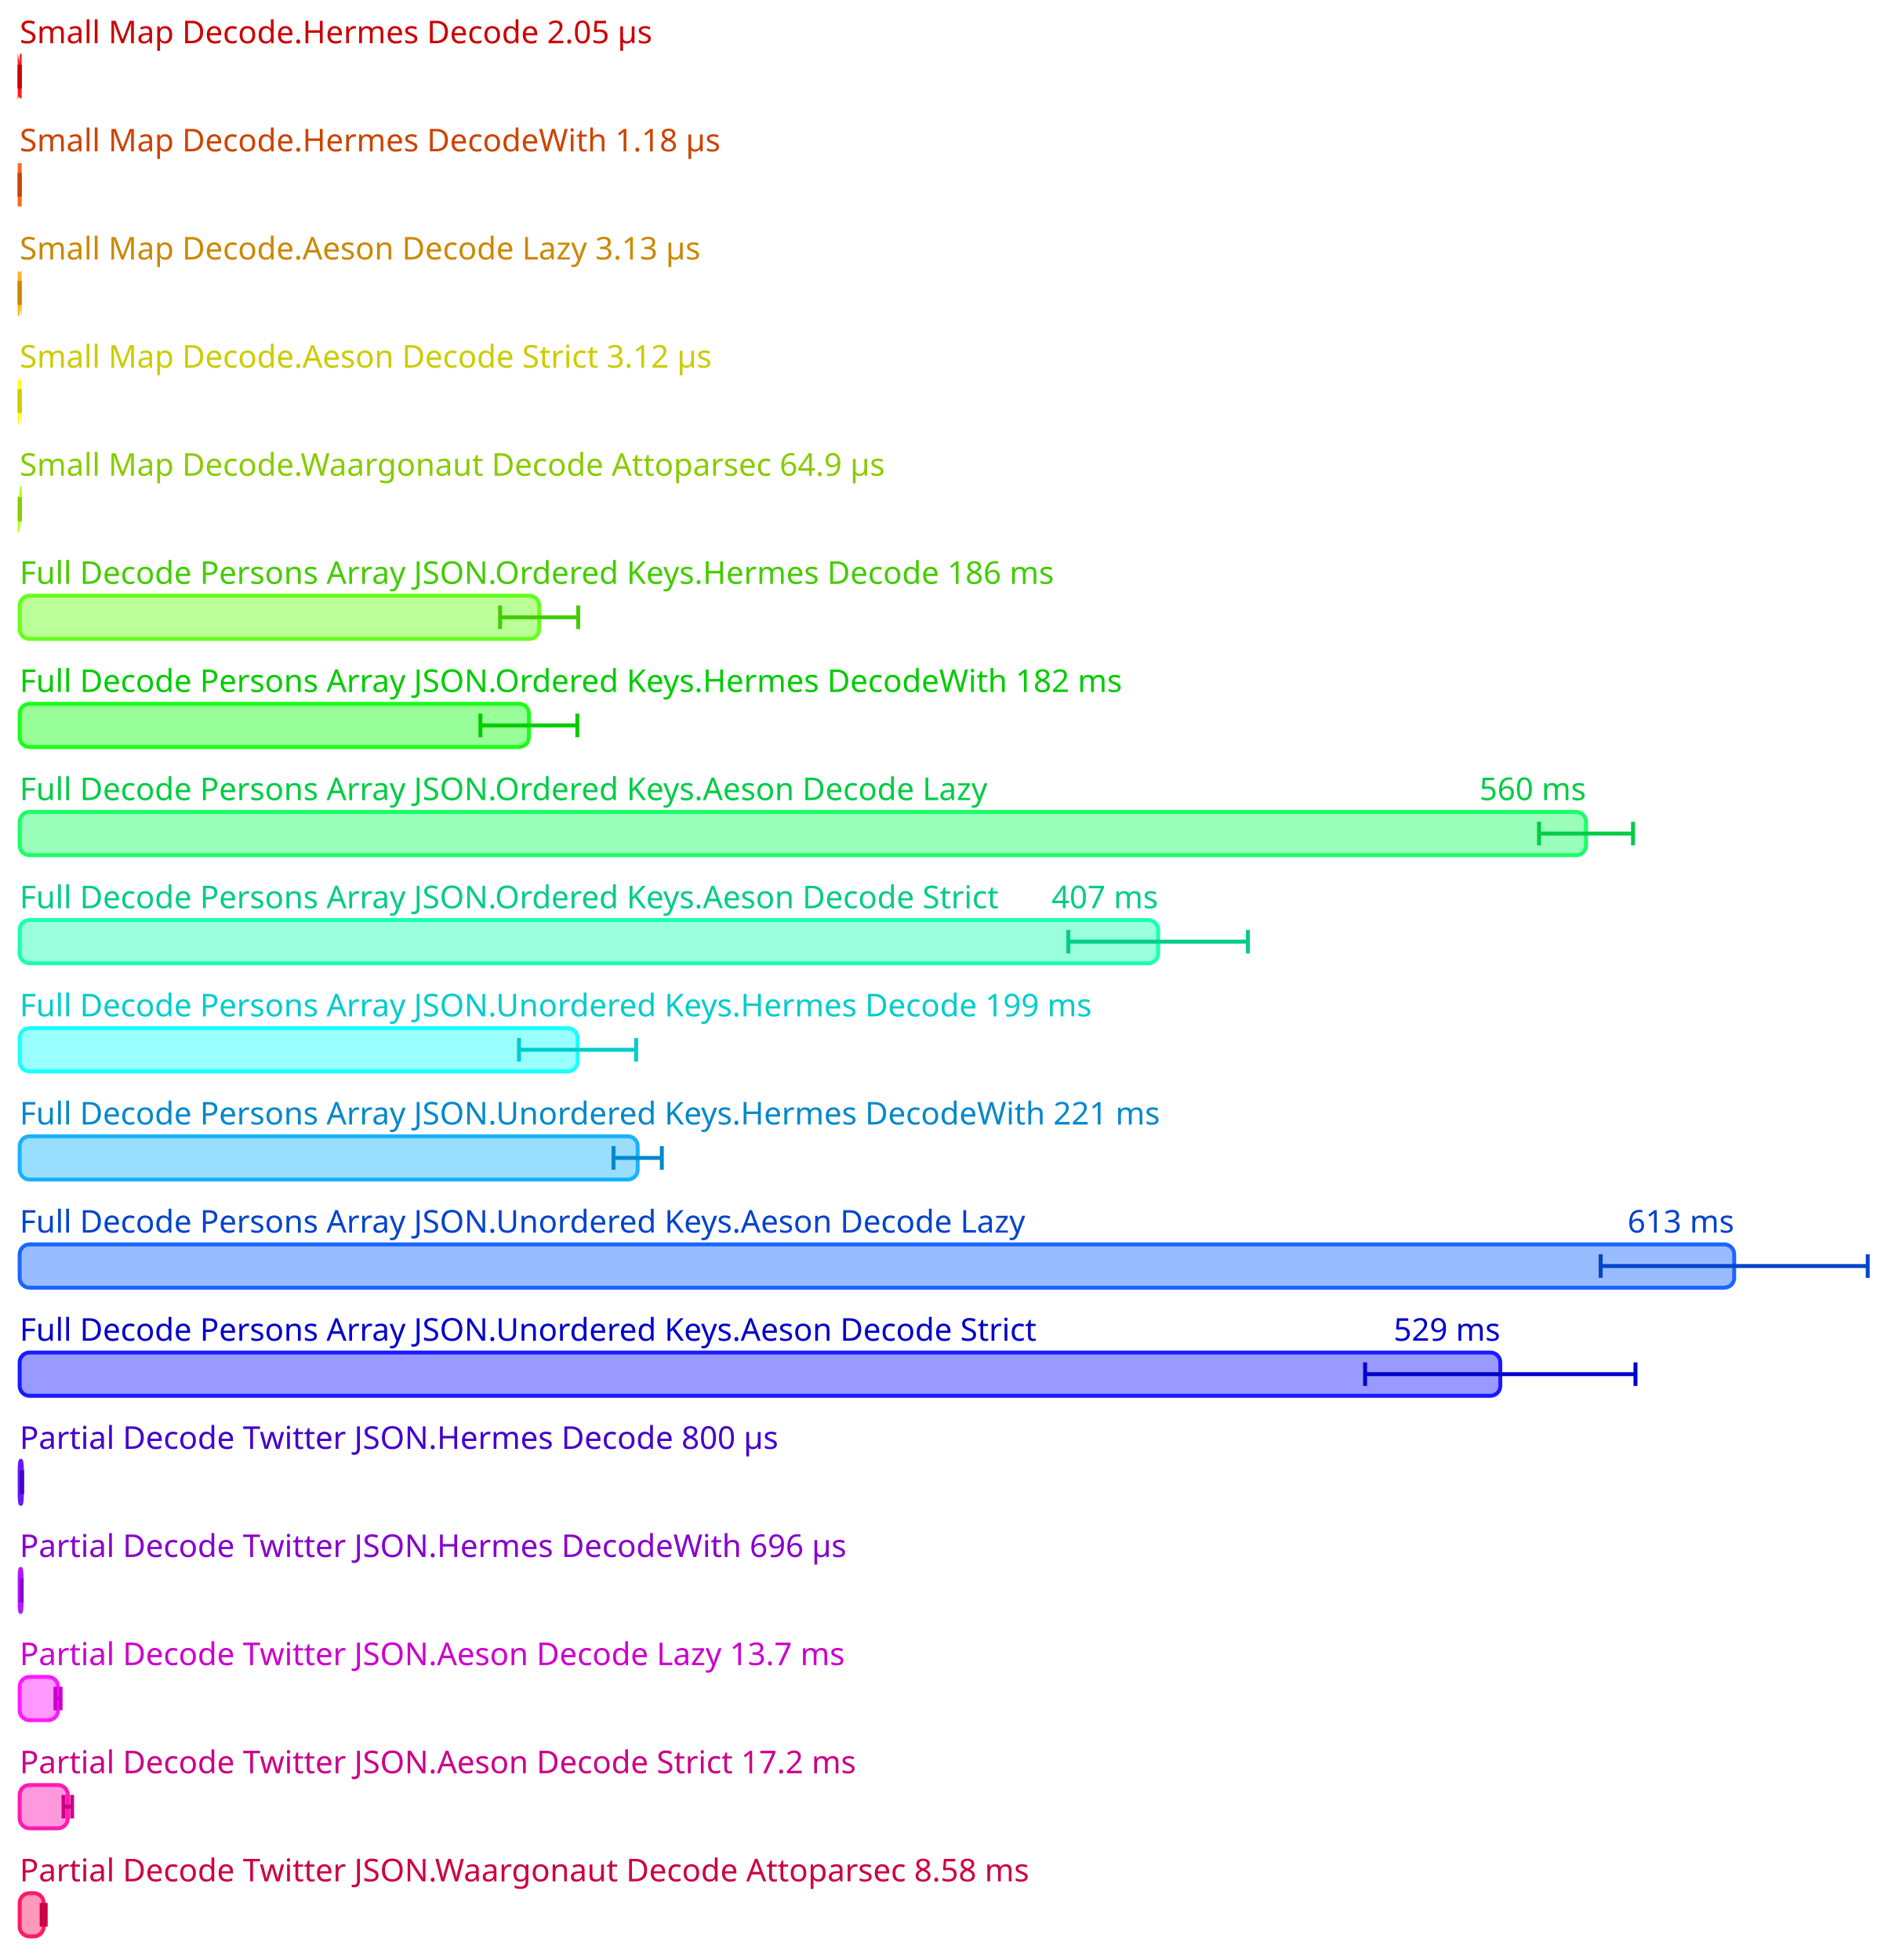
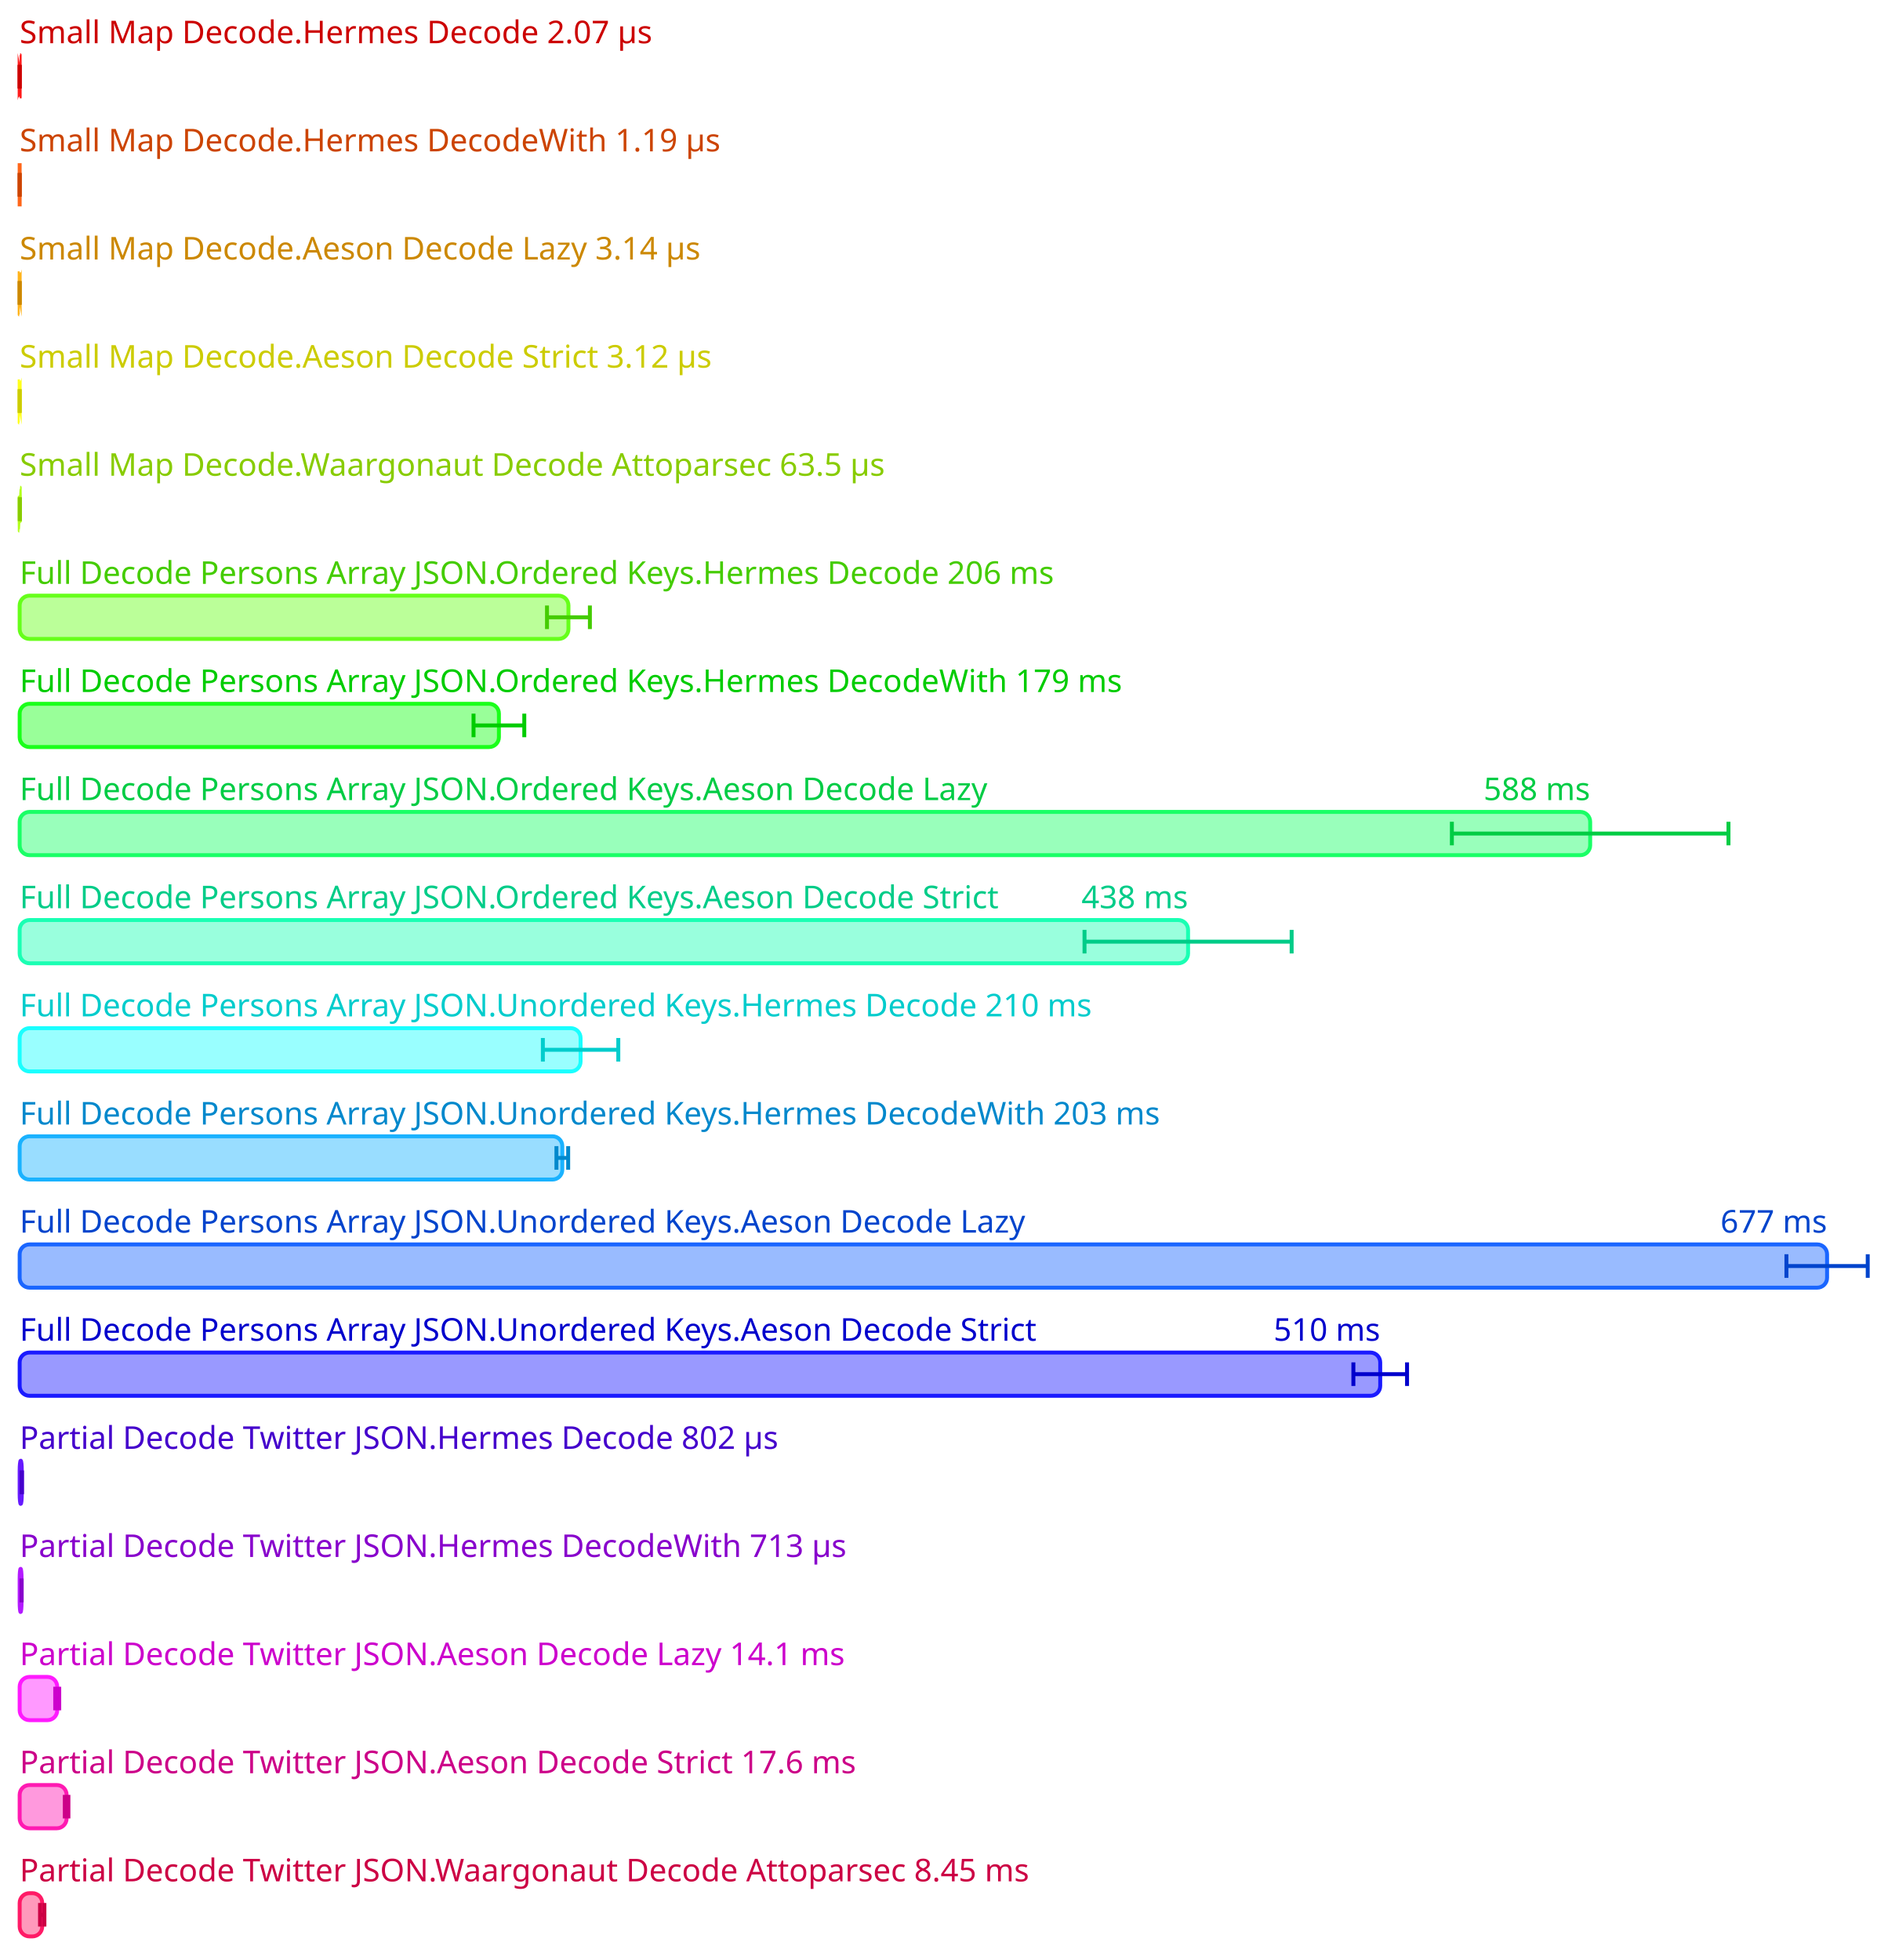
<svg xmlns="http://www.w3.org/2000/svg" height="997" width="960.0" font-size="16" font-family="sans-serif" stroke-width="2">
  <g transform="translate(10.0 0)">
-     <text fill="hsl(0, 100%, 40%)" y="22">Small Map Decode.Hermes Decode 2.05 μs</text>
+     <text fill="hsl(0, 100%, 40%)" y="22">Small Map Decode.Hermes Decode 2.07 μs</text>
    <g>
      <rect y="28" rx="5" height="22" width="0.003" fill="hsl(0, 100%, 80%)" stroke="hsl(0, 100%, 55%)" />
      <g stroke="hsl(0, 100%, 40%)">
        <line x1="0.003" x2="0.003" y1="39" y2="39" />
        <line x1="0.003" x2="0.003" y1="33" y2="45" />
        <line x1="0.003" x2="0.003" y1="33" y2="45" />
      </g>
    </g>
-     <text fill="hsl(20, 100%, 40%)" y="77">Small Map Decode.Hermes DecodeWith 1.18 μs</text>
+     <text fill="hsl(20, 100%, 40%)" y="77">Small Map Decode.Hermes DecodeWith 1.19 μs</text>
    <g>
      <rect y="83" rx="5" height="22" width="0.002" fill="hsl(20, 100%, 80%)" stroke="hsl(20, 100%, 55%)" />
      <g stroke="hsl(20, 100%, 40%)">
        <line x1="0.002" x2="0.002" y1="94" y2="94" />
        <line x1="0.002" x2="0.002" y1="88" y2="100" />
        <line x1="0.002" x2="0.002" y1="88" y2="100" />
      </g>
    </g>
-     <text fill="hsl(40, 100%, 40%)" y="132">Small Map Decode.Aeson Decode Lazy 3.13 μs</text>
+     <text fill="hsl(40, 100%, 40%)" y="132">Small Map Decode.Aeson Decode Lazy 3.14 μs</text>
    <g>
      <rect y="138" rx="5" height="22" width="0.004" fill="hsl(40, 100%, 80%)" stroke="hsl(40, 100%, 55%)" />
      <g stroke="hsl(40, 100%, 40%)">
        <line x1="0.004" x2="0.005" y1="149" y2="149" />
        <line x1="0.004" x2="0.004" y1="143" y2="155" />
        <line x1="0.005" x2="0.005" y1="143" y2="155" />
      </g>
    </g>
    <text fill="hsl(60, 100%, 40%)" y="187">Small Map Decode.Aeson Decode Strict 3.12 μs</text>
    <g>
      <rect y="193" rx="5" height="22" width="0.004" fill="hsl(60, 100%, 80%)" stroke="hsl(60, 100%, 55%)" />
      <g stroke="hsl(60, 100%, 40%)">
        <line x1="0.004" x2="0.005" y1="204" y2="204" />
        <line x1="0.004" x2="0.004" y1="198" y2="210" />
        <line x1="0.005" x2="0.005" y1="198" y2="210" />
      </g>
    </g>
-     <text fill="hsl(80, 100%, 40%)" y="242">Small Map Decode.Waargonaut Decode Attoparsec 64.9 μs</text>
+     <text fill="hsl(80, 100%, 40%)" y="242">Small Map Decode.Waargonaut Decode Attoparsec 63.5 μs</text>
    <g>
-       <rect y="248" rx="5" height="22" width="0.092" fill="hsl(80, 100%, 80%)" stroke="hsl(80, 100%, 55%)" />
+       <rect y="248" rx="5" height="22" width="0.086" fill="hsl(80, 100%, 80%)" stroke="hsl(80, 100%, 55%)" />
      <g stroke="hsl(80, 100%, 40%)">
-         <line x1="0.088" x2="0.097" y1="259" y2="259" />
-         <line x1="0.088" x2="0.088" y1="253" y2="265" />
-         <line x1="0.097" x2="0.097" y1="253" y2="265" />
+         <line x1="0.08" x2="0.092" y1="259" y2="259" />
+         <line x1="0.08" x2="0.08" y1="253" y2="265" />
+         <line x1="0.092" x2="0.092" y1="253" y2="265" />
      </g>
    </g>
-     <text fill="hsl(100, 100%, 40%)" y="297">Full Decode Persons Array JSON.Ordered Keys.Hermes Decode 186  ms</text>
+     <text fill="hsl(100, 100%, 40%)" y="297">Full Decode Persons Array JSON.Ordered Keys.Hermes Decode 206  ms</text>
    <g>
-       <rect y="303" rx="5" height="22" width="264.239" fill="hsl(100, 100%, 80%)" stroke="hsl(100, 100%, 55%)" />
+       <rect y="303" rx="5" height="22" width="279.131" fill="hsl(100, 100%, 80%)" stroke="hsl(100, 100%, 55%)" />
      <g stroke="hsl(100, 100%, 40%)">
-         <line x1="244.375" x2="284.104" y1="314" y2="314" />
-         <line x1="244.375" x2="244.375" y1="308" y2="320" />
-         <line x1="284.104" x2="284.104" y1="308" y2="320" />
+         <line x1="268.221" x2="290.041" y1="314" y2="314" />
+         <line x1="268.221" x2="268.221" y1="308" y2="320" />
+         <line x1="290.041" x2="290.041" y1="308" y2="320" />
      </g>
    </g>
-     <text fill="hsl(120, 100%, 40%)" y="352">Full Decode Persons Array JSON.Ordered Keys.Hermes DecodeWith 182  ms</text>
+     <text fill="hsl(120, 100%, 40%)" y="352">Full Decode Persons Array JSON.Ordered Keys.Hermes DecodeWith 179  ms</text>
    <g>
-       <rect y="358" rx="5" height="22" width="259.004" fill="hsl(120, 100%, 80%)" stroke="hsl(120, 100%, 55%)" />
+       <rect y="358" rx="5" height="22" width="243.765" fill="hsl(120, 100%, 80%)" stroke="hsl(120, 100%, 55%)" />
      <g stroke="hsl(120, 100%, 40%)">
-         <line x1="234.352" x2="283.655" y1="369" y2="369" />
-         <line x1="234.352" x2="234.352" y1="363" y2="375" />
-         <line x1="283.655" x2="283.655" y1="363" y2="375" />
+         <line x1="230.856" x2="256.674" y1="369" y2="369" />
+         <line x1="230.856" x2="230.856" y1="363" y2="375" />
+         <line x1="256.674" x2="256.674" y1="363" y2="375" />
      </g>
    </g>
    <g fill="hsl(140, 100%, 40%)">
      <text y="407">Full Decode Persons Array JSON.Ordered Keys.Aeson Decode Lazy</text>
-       <text y="407" x="796.713" text-anchor="end">560  ms</text>
+       <text y="407" x="798.823" text-anchor="end">588  ms</text>
    </g>
    <g>
-       <rect y="413" rx="5" height="22" width="796.713" fill="hsl(140, 100%, 80%)" stroke="hsl(140, 100%, 55%)" />
+       <rect y="413" rx="5" height="22" width="798.823" fill="hsl(140, 100%, 80%)" stroke="hsl(140, 100%, 55%)" />
      <g stroke="hsl(140, 100%, 40%)">
-         <line x1="772.806" x2="820.62" y1="424" y2="424" />
-         <line x1="772.806" x2="772.806" y1="418" y2="430" />
-         <line x1="820.62" x2="820.62" y1="418" y2="430" />
+         <line x1="728.477" x2="869.168" y1="424" y2="424" />
+         <line x1="728.477" x2="728.477" y1="418" y2="430" />
+         <line x1="869.168" x2="869.168" y1="418" y2="430" />
      </g>
    </g>
    <g fill="hsl(160, 100%, 40%)">
      <text y="462">Full Decode Persons Array JSON.Ordered Keys.Aeson Decode Strict</text>
-       <text y="462" x="579.062" text-anchor="end">407  ms</text>
+       <text y="462" x="594.302" text-anchor="end">438  ms</text>
    </g>
    <g>
-       <rect y="468" rx="5" height="22" width="579.062" fill="hsl(160, 100%, 80%)" stroke="hsl(160, 100%, 55%)" />
+       <rect y="468" rx="5" height="22" width="594.302" fill="hsl(160, 100%, 80%)" stroke="hsl(160, 100%, 55%)" />
      <g stroke="hsl(160, 100%, 40%)">
-         <line x1="533.404" x2="624.72" y1="479" y2="479" />
-         <line x1="533.404" x2="533.404" y1="473" y2="485" />
-         <line x1="624.72" x2="624.72" y1="473" y2="485" />
+         <line x1="541.624" x2="646.98" y1="479" y2="479" />
+         <line x1="541.624" x2="541.624" y1="473" y2="485" />
+         <line x1="646.98" x2="646.98" y1="473" y2="485" />
      </g>
    </g>
-     <text fill="hsl(180, 100%, 40%)" y="517">Full Decode Persons Array JSON.Unordered Keys.Hermes Decode 199  ms</text>
+     <text fill="hsl(180, 100%, 40%)" y="517">Full Decode Persons Array JSON.Unordered Keys.Hermes Decode 210  ms</text>
    <g>
-       <rect y="523" rx="5" height="22" width="283.773" fill="hsl(180, 100%, 80%)" stroke="hsl(180, 100%, 55%)" />
+       <rect y="523" rx="5" height="22" width="285.305" fill="hsl(180, 100%, 80%)" stroke="hsl(180, 100%, 55%)" />
      <g stroke="hsl(180, 100%, 40%)">
-         <line x1="253.985" x2="313.561" y1="534" y2="534" />
-         <line x1="253.985" x2="253.985" y1="528" y2="540" />
-         <line x1="313.561" x2="313.561" y1="528" y2="540" />
+         <line x1="266.119" x2="304.491" y1="534" y2="534" />
+         <line x1="266.119" x2="266.119" y1="528" y2="540" />
+         <line x1="304.491" x2="304.491" y1="528" y2="540" />
      </g>
    </g>
-     <text fill="hsl(200, 100%, 40%)" y="572">Full Decode Persons Array JSON.Unordered Keys.Hermes DecodeWith 221  ms</text>
+     <text fill="hsl(200, 100%, 40%)" y="572">Full Decode Persons Array JSON.Unordered Keys.Hermes DecodeWith 203  ms</text>
    <g>
-       <rect y="578" rx="5" height="22" width="314.345" fill="hsl(200, 100%, 80%)" stroke="hsl(200, 100%, 55%)" />
+       <rect y="578" rx="5" height="22" width="276.013" fill="hsl(200, 100%, 80%)" stroke="hsl(200, 100%, 55%)" />
      <g stroke="hsl(200, 100%, 40%)">
-         <line x1="302.057" x2="326.633" y1="589" y2="589" />
-         <line x1="302.057" x2="302.057" y1="583" y2="595" />
-         <line x1="326.633" x2="326.633" y1="583" y2="595" />
+         <line x1="273.028" x2="278.998" y1="589" y2="589" />
+         <line x1="273.028" x2="273.028" y1="583" y2="595" />
+         <line x1="278.998" x2="278.998" y1="583" y2="595" />
      </g>
    </g>
    <g fill="hsl(220, 100%, 40%)">
      <text y="627">Full Decode Persons Array JSON.Unordered Keys.Aeson Decode Lazy</text>
-       <text y="627" x="872.079" text-anchor="end">613  ms</text>
+       <text y="627" x="919.324" text-anchor="end">677  ms</text>
    </g>
    <g>
-       <rect y="633" rx="5" height="22" width="872.079" fill="hsl(220, 100%, 80%)" stroke="hsl(220, 100%, 55%)" />
+       <rect y="633" rx="5" height="22" width="919.324" fill="hsl(220, 100%, 80%)" stroke="hsl(220, 100%, 55%)" />
      <g stroke="hsl(220, 100%, 40%)">
-         <line x1="804.158" x2="940.0" y1="644" y2="644" />
-         <line x1="804.158" x2="804.158" y1="638" y2="650" />
+         <line x1="898.648" x2="940.0" y1="644" y2="644" />
+         <line x1="898.648" x2="898.648" y1="638" y2="650" />
        <line x1="940.0" x2="940.0" y1="638" y2="650" />
      </g>
    </g>
    <g fill="hsl(240, 100%, 40%)">
      <text y="682">Full Decode Persons Array JSON.Unordered Keys.Aeson Decode Strict</text>
-       <text y="682" x="753.108" text-anchor="end">529  ms</text>
+       <text y="682" x="692.029" text-anchor="end">510  ms</text>
    </g>
    <g>
-       <rect y="688" rx="5" height="22" width="753.108" fill="hsl(240, 100%, 80%)" stroke="hsl(240, 100%, 55%)" />
+       <rect y="688" rx="5" height="22" width="692.029" fill="hsl(240, 100%, 80%)" stroke="hsl(240, 100%, 55%)" />
      <g stroke="hsl(240, 100%, 40%)">
-         <line x1="684.344" x2="821.871" y1="699" y2="699" />
-         <line x1="684.344" x2="684.344" y1="693" y2="705" />
-         <line x1="821.871" x2="821.871" y1="693" y2="705" />
+         <line x1="678.378" x2="705.68" y1="699" y2="699" />
+         <line x1="678.378" x2="678.378" y1="693" y2="705" />
+         <line x1="705.68" x2="705.68" y1="693" y2="705" />
      </g>
    </g>
-     <text fill="hsl(260, 100%, 40%)" y="737">Partial Decode Twitter JSON.Hermes Decode 800  μs</text>
+     <text fill="hsl(260, 100%, 40%)" y="737">Partial Decode Twitter JSON.Hermes Decode 802  μs</text>
    <g>
-       <rect y="743" rx="5" height="22" width="1.138" fill="hsl(260, 100%, 80%)" stroke="hsl(260, 100%, 55%)" />
+       <rect y="743" rx="5" height="22" width="1.09" fill="hsl(260, 100%, 80%)" stroke="hsl(260, 100%, 55%)" />
      <g stroke="hsl(260, 100%, 40%)">
-         <line x1="1.044" x2="1.233" y1="754" y2="754" />
-         <line x1="1.044" x2="1.044" y1="748" y2="760" />
-         <line x1="1.233" x2="1.233" y1="748" y2="760" />
+         <line x1="1.009" x2="1.171" y1="754" y2="754" />
+         <line x1="1.009" x2="1.009" y1="748" y2="760" />
+         <line x1="1.171" x2="1.171" y1="748" y2="760" />
      </g>
    </g>
-     <text fill="hsl(280, 100%, 40%)" y="792">Partial Decode Twitter JSON.Hermes DecodeWith 696  μs</text>
+     <text fill="hsl(280, 100%, 40%)" y="792">Partial Decode Twitter JSON.Hermes DecodeWith 713  μs</text>
    <g>
-       <rect y="798" rx="5" height="22" width="0.99" fill="hsl(280, 100%, 80%)" stroke="hsl(280, 100%, 55%)" />
+       <rect y="798" rx="5" height="22" width="0.969" fill="hsl(280, 100%, 80%)" stroke="hsl(280, 100%, 55%)" />
      <g stroke="hsl(280, 100%, 40%)">
-         <line x1="0.959" x2="1.021" y1="809" y2="809" />
-         <line x1="0.959" x2="0.959" y1="803" y2="815" />
-         <line x1="1.021" x2="1.021" y1="803" y2="815" />
+         <line x1="0.909" x2="1.028" y1="809" y2="809" />
+         <line x1="0.909" x2="0.909" y1="803" y2="815" />
+         <line x1="1.028" x2="1.028" y1="803" y2="815" />
      </g>
    </g>
-     <text fill="hsl(300, 100%, 40%)" y="847">Partial Decode Twitter JSON.Aeson Decode Lazy 13.7 ms</text>
+     <text fill="hsl(300, 100%, 40%)" y="847">Partial Decode Twitter JSON.Aeson Decode Lazy 14.1 ms</text>
    <g>
-       <rect y="853" rx="5" height="22" width="19.503" fill="hsl(300, 100%, 80%)" stroke="hsl(300, 100%, 55%)" />
+       <rect y="853" rx="5" height="22" width="19.113" fill="hsl(300, 100%, 80%)" stroke="hsl(300, 100%, 55%)" />
      <g stroke="hsl(300, 100%, 40%)">
-         <line x1="18.189" x2="20.818" y1="864" y2="864" />
-         <line x1="18.189" x2="18.189" y1="858" y2="870" />
-         <line x1="20.818" x2="20.818" y1="858" y2="870" />
+         <line x1="18.099" x2="20.128" y1="864" y2="864" />
+         <line x1="18.099" x2="18.099" y1="858" y2="870" />
+         <line x1="20.128" x2="20.128" y1="858" y2="870" />
      </g>
    </g>
-     <text fill="hsl(320, 100%, 40%)" y="902">Partial Decode Twitter JSON.Aeson Decode Strict 17.2 ms</text>
+     <text fill="hsl(320, 100%, 40%)" y="902">Partial Decode Twitter JSON.Aeson Decode Strict 17.6 ms</text>
    <g>
-       <rect y="908" rx="5" height="22" width="24.485" fill="hsl(320, 100%, 80%)" stroke="hsl(320, 100%, 55%)" />
+       <rect y="908" rx="5" height="22" width="23.879" fill="hsl(320, 100%, 80%)" stroke="hsl(320, 100%, 55%)" />
      <g stroke="hsl(320, 100%, 40%)">
-         <line x1="22.295" x2="26.674" y1="919" y2="919" />
-         <line x1="22.295" x2="22.295" y1="913" y2="925" />
-         <line x1="26.674" x2="26.674" y1="913" y2="925" />
+         <line x1="22.96" x2="24.799" y1="919" y2="919" />
+         <line x1="22.96" x2="22.96" y1="913" y2="925" />
+         <line x1="24.799" x2="24.799" y1="913" y2="925" />
      </g>
    </g>
-     <text fill="hsl(340, 100%, 40%)" y="957">Partial Decode Twitter JSON.Waargonaut Decode Attoparsec 8.58 ms</text>
+     <text fill="hsl(340, 100%, 40%)" y="957">Partial Decode Twitter JSON.Waargonaut Decode Attoparsec 8.45 ms</text>
    <g>
-       <rect y="963" rx="5" height="22" width="12.21" fill="hsl(340, 100%, 80%)" stroke="hsl(340, 100%, 55%)" />
+       <rect y="963" rx="5" height="22" width="11.474" fill="hsl(340, 100%, 80%)" stroke="hsl(340, 100%, 55%)" />
      <g stroke="hsl(340, 100%, 40%)">
-         <line x1="11.18" x2="13.239" y1="974" y2="974" />
-         <line x1="11.18" x2="11.18" y1="968" y2="980" />
-         <line x1="13.239" x2="13.239" y1="968" y2="980" />
+         <line x1="10.365" x2="12.584" y1="974" y2="974" />
+         <line x1="10.365" x2="10.365" y1="968" y2="980" />
+         <line x1="12.584" x2="12.584" y1="968" y2="980" />
      </g>
    </g>
  </g>
</svg>
